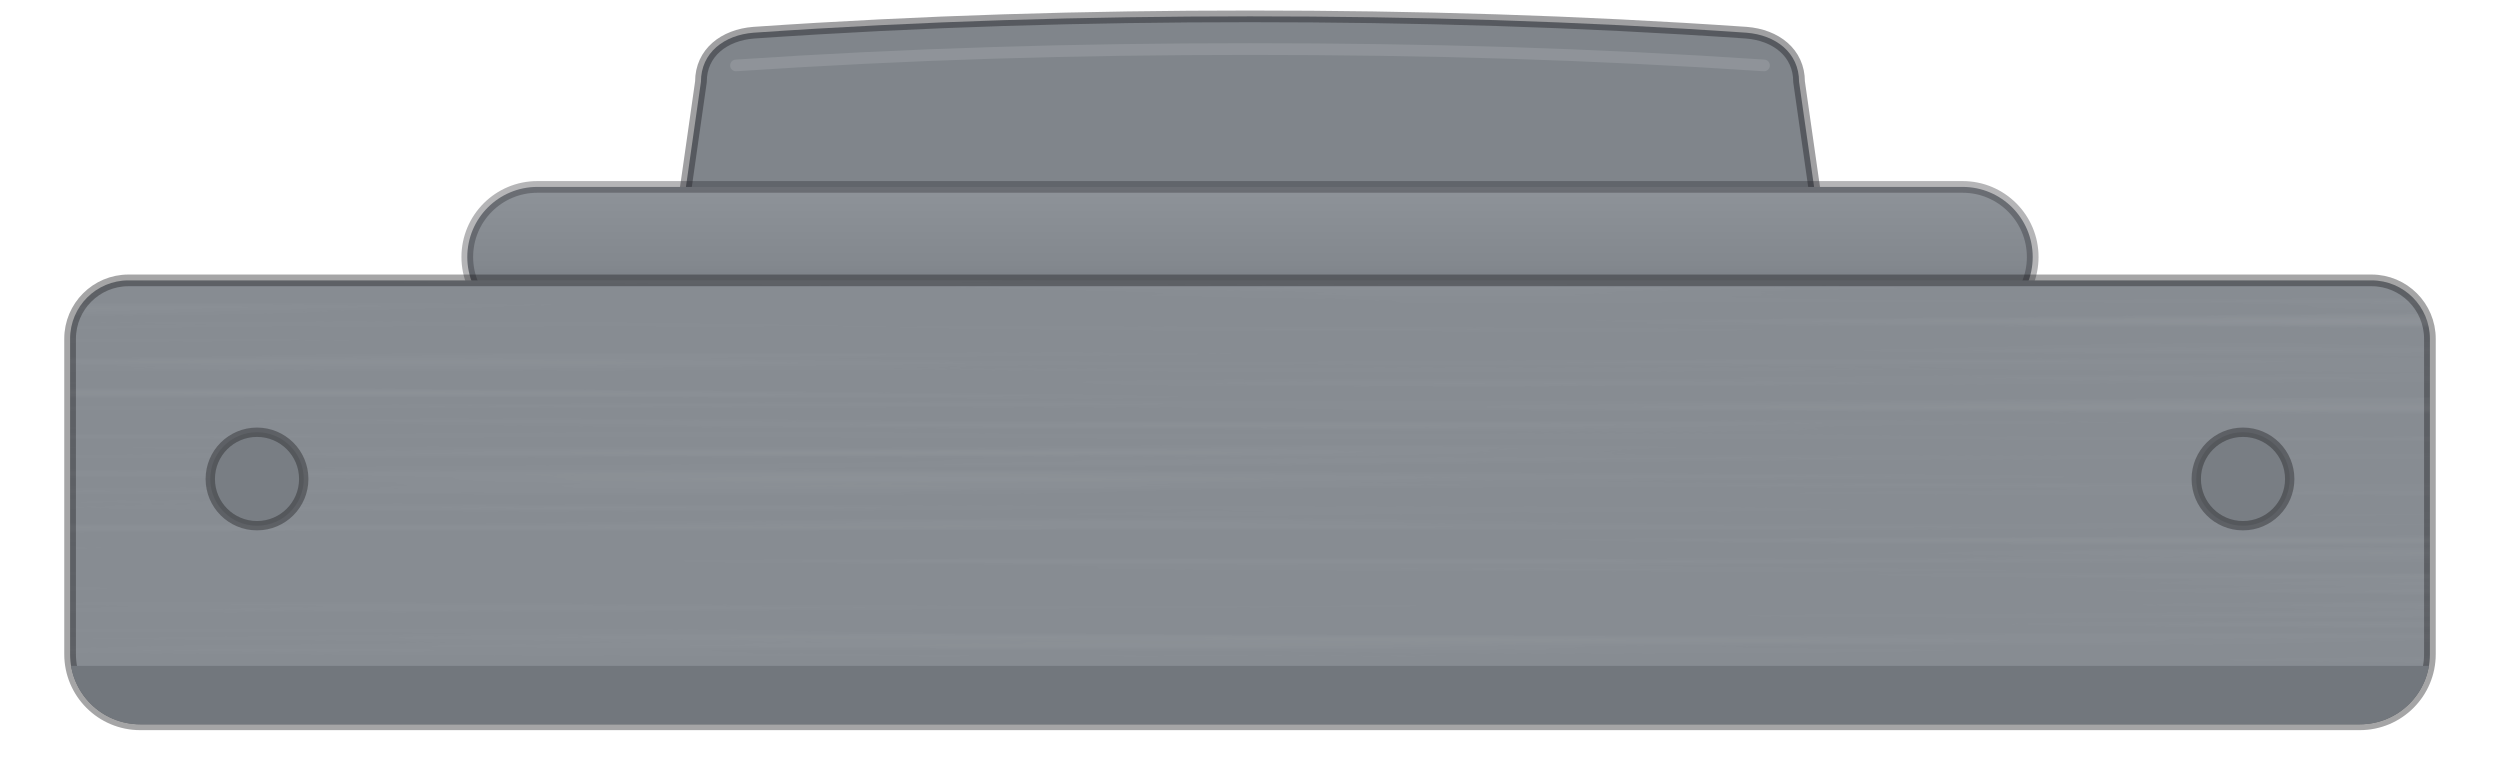
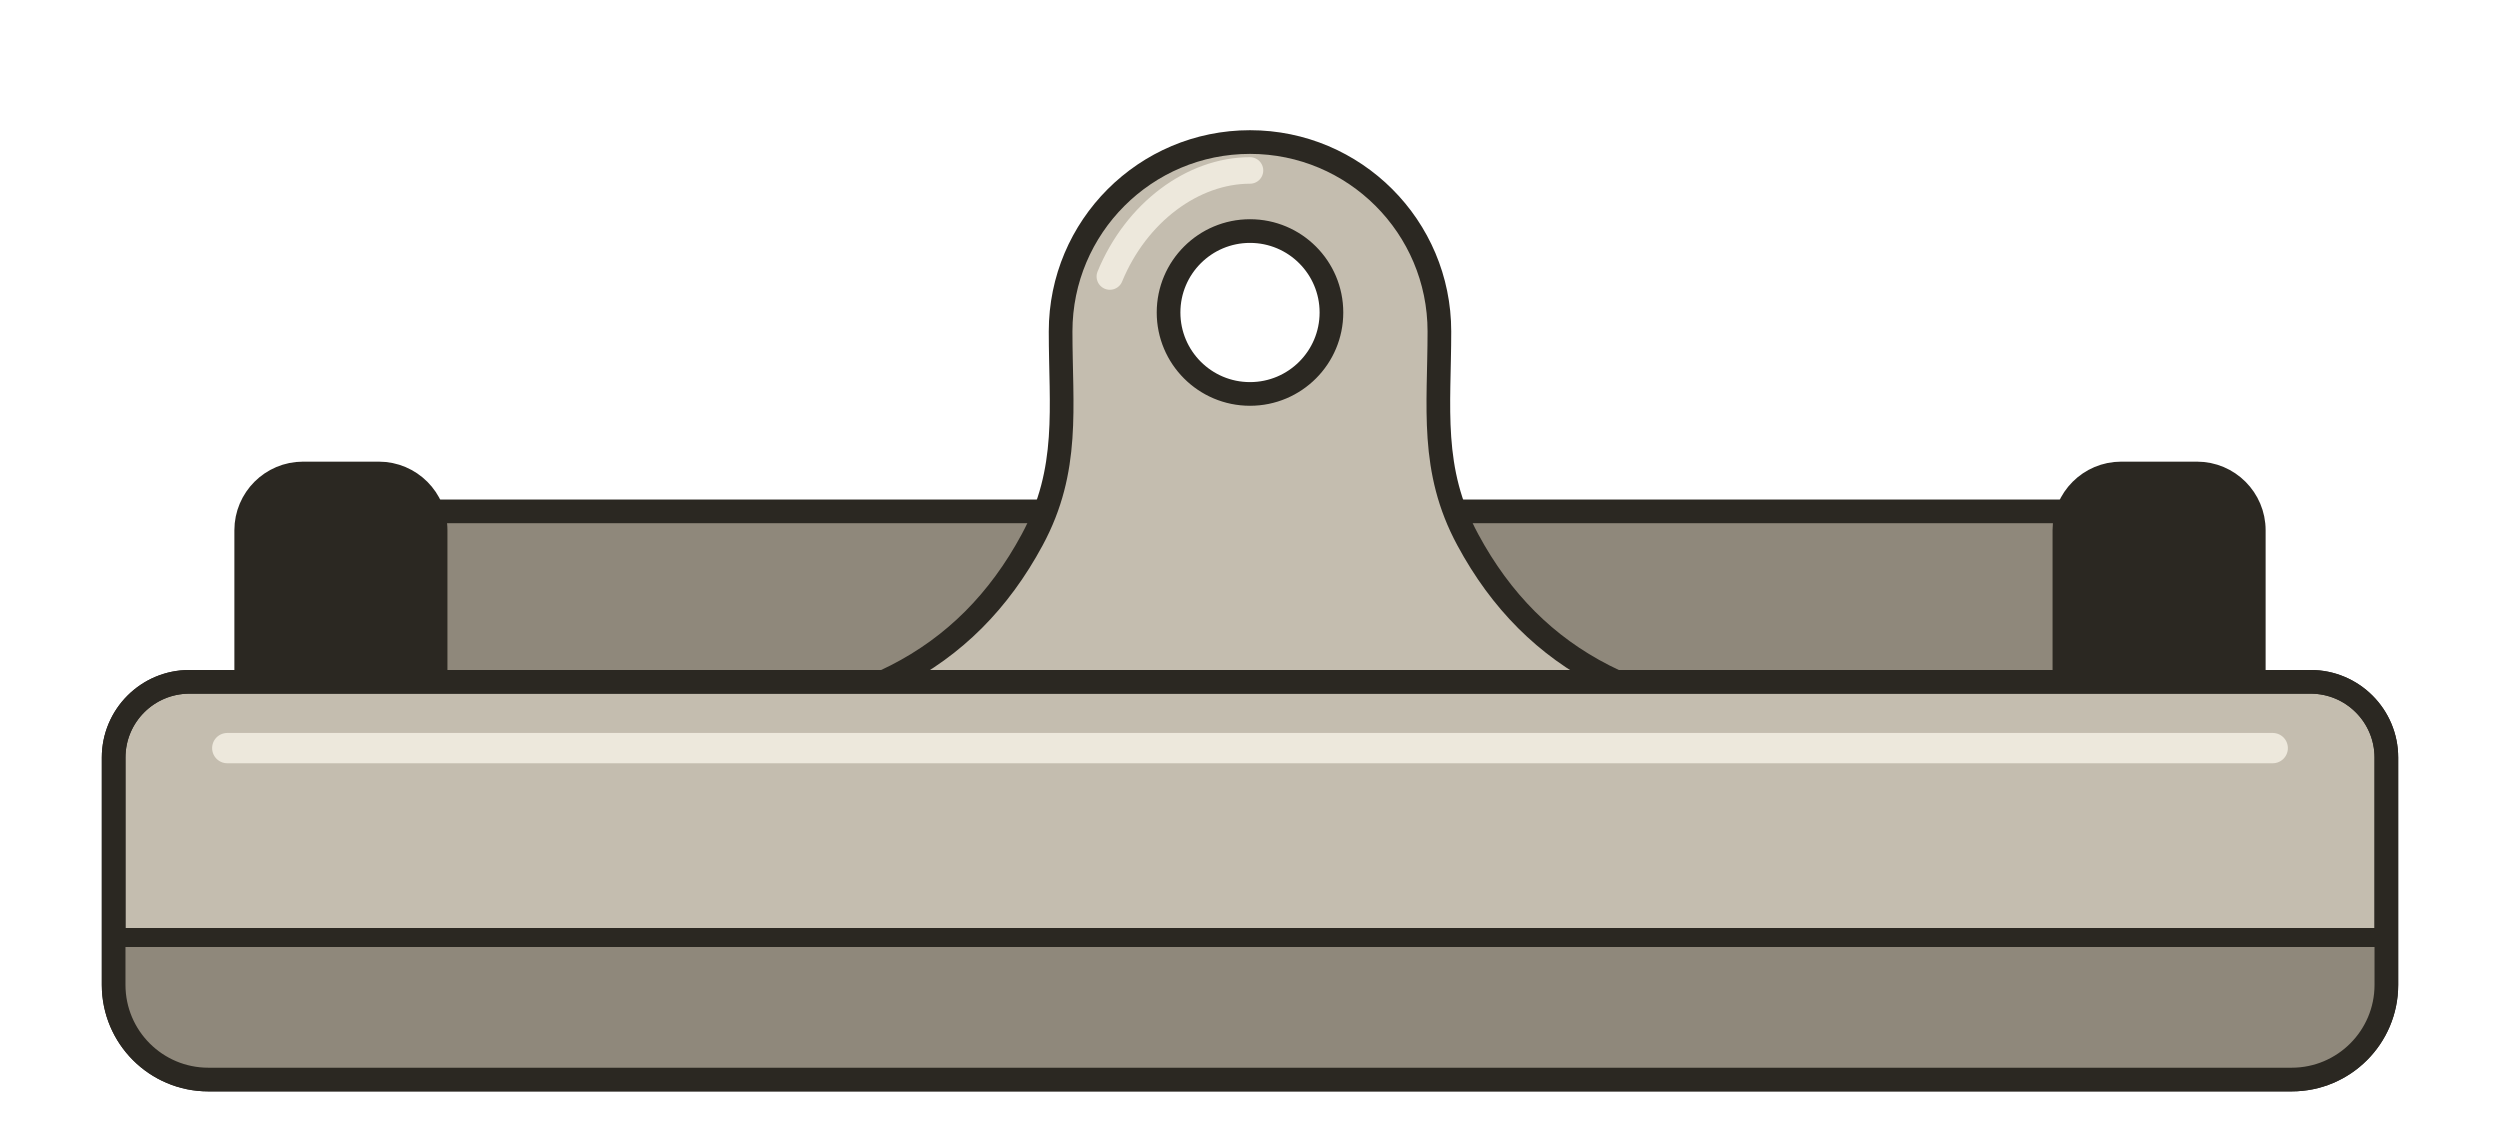
- <svg xmlns="http://www.w3.org/2000/svg" viewBox="0 0 214 66" width="214" height="66">
-   <defs>
-     <linearGradient id="roll" x1="0" y1="0" x2="0" y2="1">
-       <stop offset="0" stop-color="#8E9399" />
-       <stop offset=".55" stop-color="#83888E" />
-       <stop offset="1" stop-color="#6F747A" />
-     </linearGradient>
-     <clipPath id="jaw">
-       <path d="M11 24h192a5 5 0 0 1 5 5v27a6 6 0 0 1-6 6H12a6 6 0 0 1-6-6V29a5 5 0 0 1 5-5z" />
-     </clipPath>
-     <filter id="brush" x="0" y="0" width="1" height="1">
-       <feTurbulence type="fractalNoise" baseFrequency=".006 .85" numOctaves="2" seed="4" />
-       <feColorMatrix values="0 0 0 0 1  0 0 0 0 1  0 0 0 0 1  .16 0 0 0 -.08" />
-     </filter>
-   </defs>
-   <path d="M58 21L60 7C60 4.5 62 3 64.5 2.8 79 1.8 93 1.4 107 1.4s28 .4 42.5 1.4C152 3 154 4.5 154 7l2 14z" fill="#80858B" stroke="rgba(30,30,34,.42)" />
-   <path d="M63 5.6C78 4.6 92 4.2 107 4.2s29 .4 44 1.4" fill="none" stroke="rgba(255,255,255,.12)" stroke-width="1" stroke-linecap="round" />
-   <rect x="40" y="16" width="134" height="12" rx="6" fill="url(#roll)" stroke="rgba(40,40,44,.34)" />
-   <path d="M11 24h192a5 5 0 0 1 5 5v27a6 6 0 0 1-6 6H12a6 6 0 0 1-6-6V29a5 5 0 0 1 5-5z" fill="#878C92" stroke="rgba(30,30,34,.40)" />
-   <g clip-path="url(#jaw)">
-     <rect x="6" y="24" width="202" height="38" filter="url(#brush)" />
-     <rect x="6" y="57" width="202" height="5" fill="#72777D" />
+ <svg xmlns="http://www.w3.org/2000/svg" viewBox="0 0 132 60" width="132" height="60">
+   <g stroke="#2B2822" stroke-width="1.25" stroke-linejoin="round">
+     <rect x="18" y="27" width="96" height="10" rx="5" fill="#8F887B" />
+     <rect x="13" y="25" width="10" height="14" rx="3" fill="#2B2822" />
+     <rect x="109" y="25" width="10" height="14" rx="3" fill="#2B2822" />
+     <path fill="#C4BDAF" fill-rule="evenodd" d="M36 38c9 0 15-3 18.500-9.500 2-3.700 1.500-7 1.500-11a10 10 0 0 1 20 0c0 4-.500 7.300 1.500 11C81 35 87 38 96 38zM66 12.200a4.300 4.300 0 1 0 0 8.600 4.300 4.300 0 0 0 0-8.600z" />
+     <path fill="#C4BDAF" d="M10 36h112a4 4 0 0 1 4 4v12a5 5 0 0 1-5 5H11a5 5 0 0 1-5-5V40a4 4 0 0 1 4-4z" />
+     <path fill="#8F887B" stroke-width="1" d="M6 49.500h120V52a5 5 0 0 1-5 5H11a5 5 0 0 1-5-5z" />
+     <path fill="none" d="M10 36h112a4 4 0 0 1 4 4v12a5 5 0 0 1-5 5H11a5 5 0 0 1-5-5V40a4 4 0 0 1 4-4z" />
  </g>
-   <circle cx="22" cy="41" r="4" fill="#797E84" stroke="rgba(30,30,34,.40)" stroke-width=".8" />
-   <circle cx="192" cy="41" r="4" fill="#797E84" stroke="rgba(30,30,34,.40)" stroke-width=".8" />
+   <g fill="none" stroke-linecap="round">
+     <path d="M12 39.500h108" stroke="#EDE8DC" stroke-width="1.6" />
+     <path d="M58.600 14.600c1.400-3.400 4.400-5.600 7.400-5.600" stroke="#EDE8DC" stroke-width="1.4" />
+   </g>
</svg>
